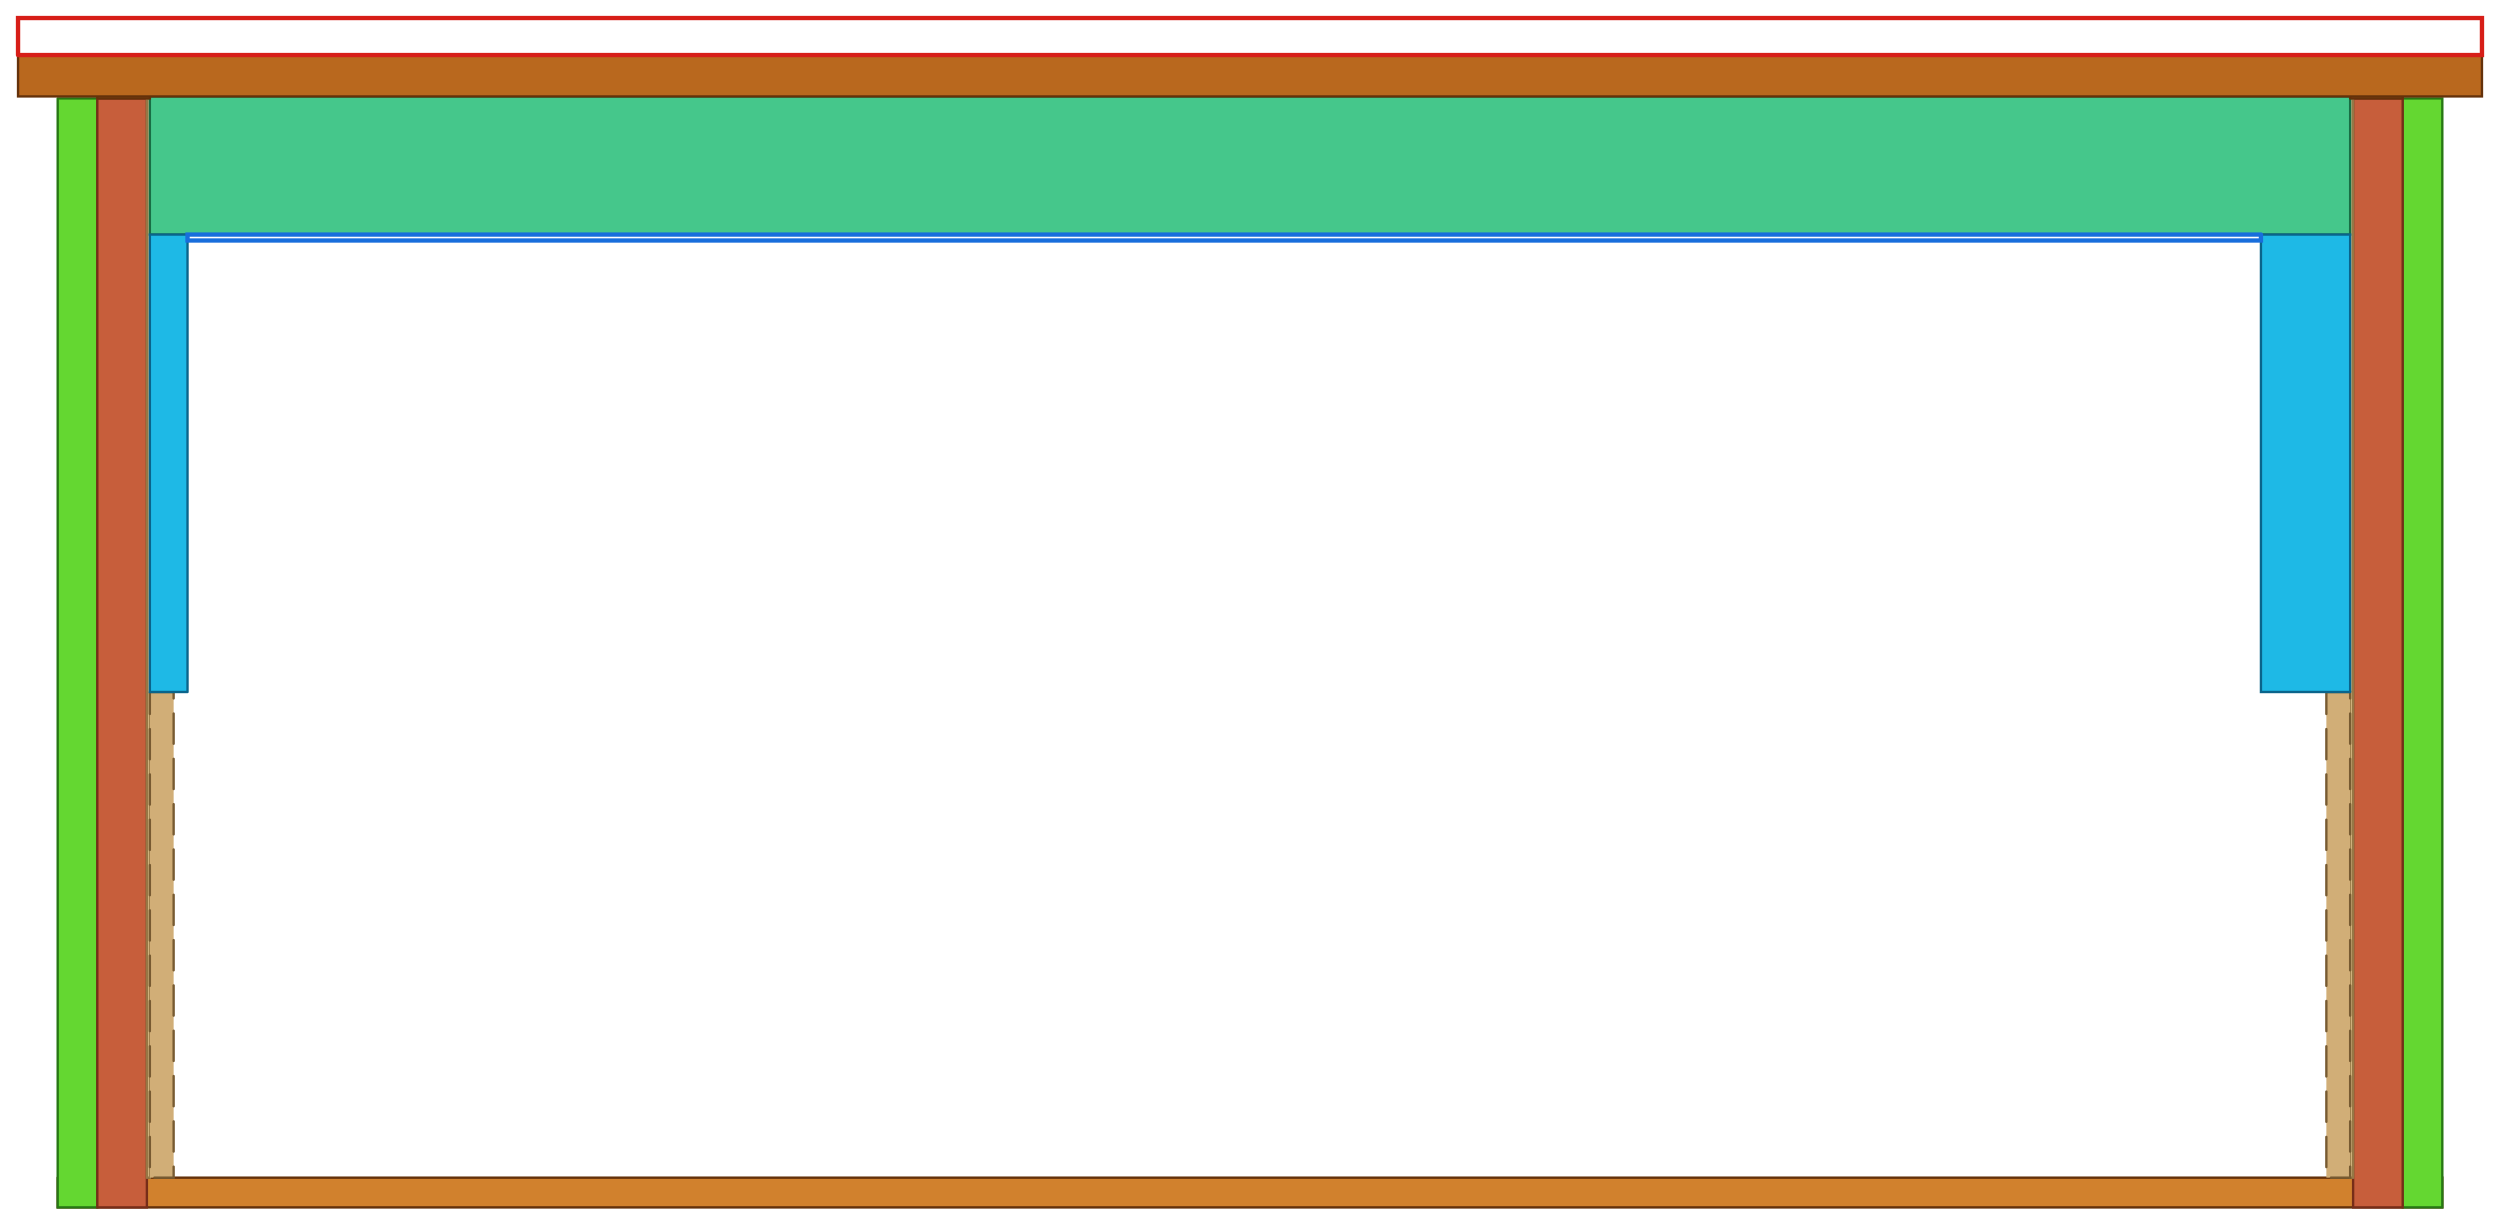
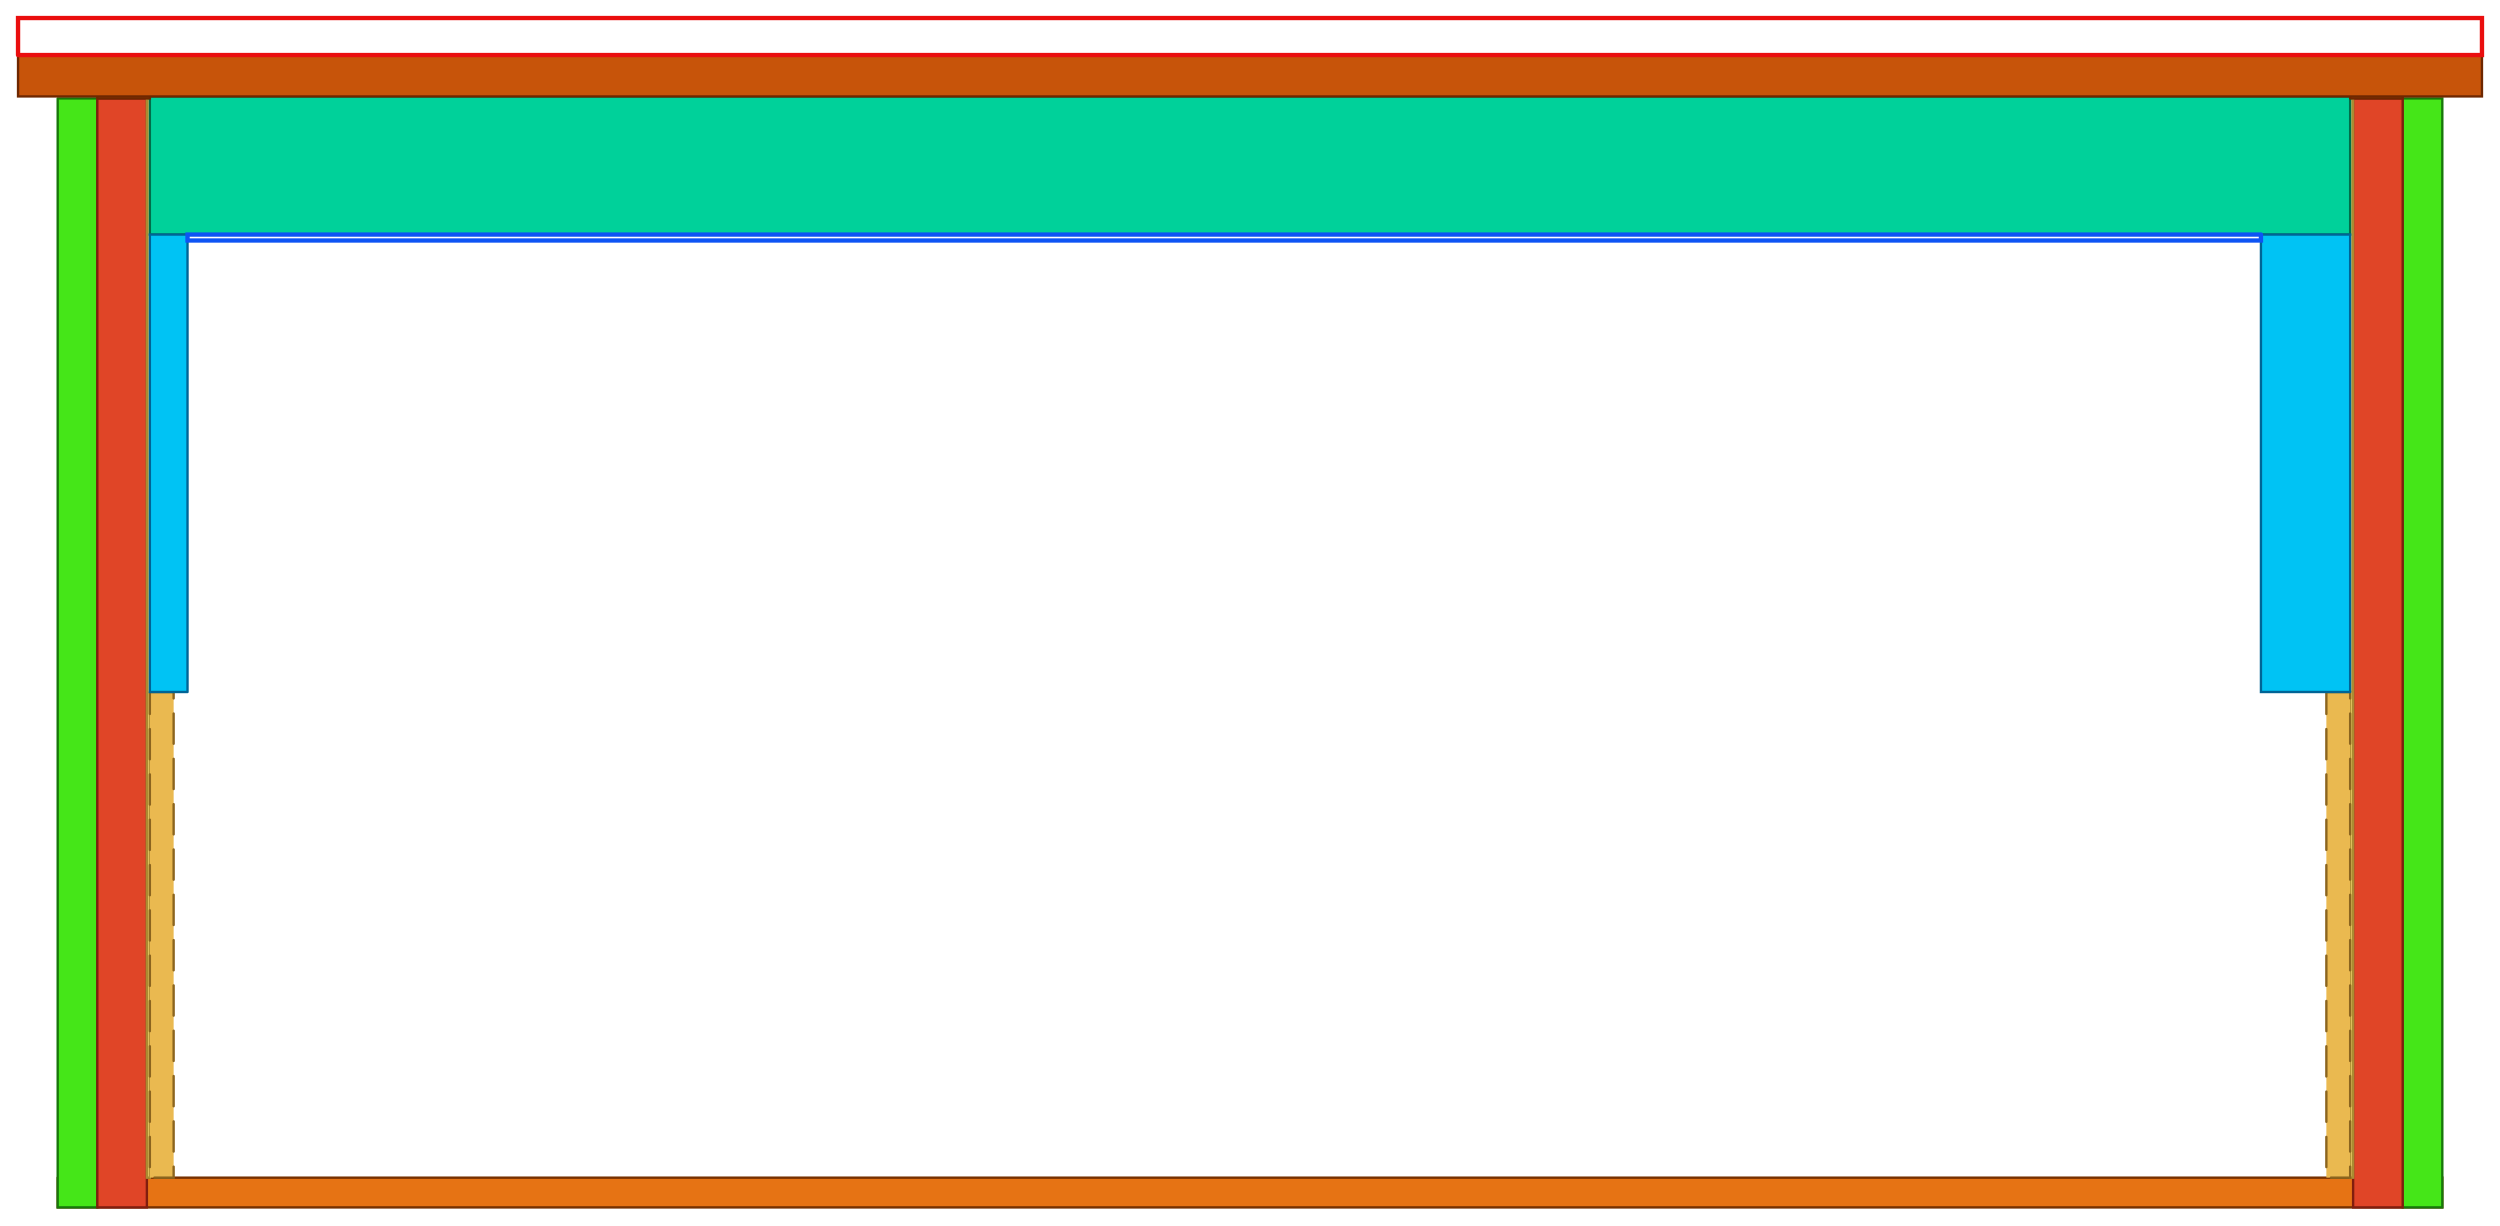
<svg xmlns="http://www.w3.org/2000/svg" width="12612.0mm" height="6182.0mm" viewBox="-756.0 -5941.0 12612.0 6182.0" version="1.1">
  <g transform="scale(1,-1)" stroke-linecap="round">
-     <g fill="rgb(209,129,45)" stroke="rgb(100,49,10)" stroke-width="12.0" id="podlaha">
+     <g fill="rgb(230,115,20)" stroke="rgb(119,49,0)" stroke-width="12.0" id="podlaha">
      <path d="M -465.0,0.0 L 11565.0,0.0 L 11565.0,-150.0 L -465.0,-150.0 L -465.0,0.0" />
    </g>
-     <g fill="rgb(100,215,49)" stroke="rgb(39,119,20)" stroke-width="12.0" id="eps">
+     <g fill="rgb(69,230,24)" stroke="rgb(24,119,10)" stroke-width="12.0" id="eps">
      <path d="M -465.0,5444.592 L -265.0,5444.592 L -265.0,-150.0 L -465.0,-150.0 L -465.0,5444.592" />
      <path d="M 11365.0,5444.592 L 11565.0,5444.592 L 11565.0,-150.0 L 11365.0,-150.0 L 11365.0,5444.592" />
    </g>
-     <g fill="rgb(199,94,59)" stroke="rgb(119,45,24)" stroke-width="12.0" id="zdivo">
+     <g fill="rgb(224,69,39)" stroke="rgb(129,30,14)" stroke-width="12.0" id="zdivo">
      <path d="M -265.0,5444.592 L -15.0,5444.592 L -15.0,-150.0 L -265.0,-150.0 L -265.0,5444.592" />
      <path d="M 11115.0,5444.592 L 11365.0,5444.592 L 11365.0,-150.0 L 11115.0,-150.0 L 11115.0,5444.592" />
    </g>
-     <g fill="rgb(244,215,160)" stroke="rgb(150,119,69)" stroke-width="12.0" id="omitka">
+     <g fill="rgb(255,224,119)" stroke="rgb(170,139,49)" stroke-width="12.0" id="omitka">
      <path d="M -15.0,5444.592 L 0.0,5444.592 L 0.0,0.0 L -15.0,0.0 L -15.0,5444.592" />
      <path d="M 11100.0,5444.592 L 11115.0,5444.592 L 11115.0,0.0 L 11100.0,0.0 L 11100.0,5444.592" />
    </g>
-     <g fill="rgb(69,199,139)" stroke="rgb(24,110,69)" stroke-width="12.0" id="vata">
+     <g fill="rgb(0,209,154)" stroke="rgb(0,110,74)" stroke-width="12.0" id="vata">
      <path d="M 0.0,5454.462 L 11100.0,5454.462 L 11100.0,4757.695 L 0.0,4757.695 L 0.0,5454.462" />
    </g>
-     <g fill="rgb(209,174,119)" stroke="rgb(119,90,49)" stroke-width="12.0" id="pouzdro" stroke-dasharray="152.4 76.2">
+     <g fill="rgb(234,185,80)" stroke="rgb(139,100,30)" stroke-width="12.0" id="pouzdro" stroke-dasharray="152.4 76.2">
      <path d="M 0.0,2450.0 L 120.0,2450.0 L 120.0,0.0 L 0.0,0.0 L 0.0,2450.0" />
      <path d="M 10980.0,2450.0 L 11100.0,2450.0 L 11100.0,0.0 L 10980.0,0.0 L 10980.0,2450.0" />
    </g>
-     <g fill="rgb(185,104,30)" stroke="rgb(100,49,10)" stroke-width="12.0" id="koruna">
+     <g fill="rgb(199,84,10)" stroke="rgb(110,39,0)" stroke-width="12.0" id="koruna">
      <path d="M -265.0,5444.592 L -265.0,5524.592 L 0.0,5524.592 L 0.0,5444.592 L -265.0,5444.592" />
      <path d="M 11100.0,5444.592 L 11100.0,5524.592 L 11365.0,5524.592 L 11365.0,5444.592 L 11100.0,5444.592" />
    </g>
-     <g fill="rgb(185,104,30)" stroke="rgb(100,49,10)" stroke-width="12.0" id="krov">
+     <g fill="rgb(199,84,10)" stroke="rgb(110,39,0)" stroke-width="12.0" id="krov">
      <path d="M -665.0,5663.327 L 11765.0,5663.327 L 11765.0,5454.462 L -665.0,5454.462 L -665.0,5663.327" />
    </g>
-     <g fill="rgb(30,185,230)" stroke="rgb(10,100,139)" stroke-width="12.0" id="predstena">
+     <g fill="rgb(0,195,244)" stroke="rgb(0,100,150)" stroke-width="12.0" id="predstena">
      <path d="M 190.0,2450.0 L 0.0,2450.0 L 0.0,4757.695 L 190.0,4757.695 L 190.0,2450.0" />
      <path d="M 11100.0,2450.0 L 10650.0,2450.0 L 10650.0,4757.695 L 11100.0,4757.695 L 11100.0,2450.0" />
    </g>
-     <g fill="none" stroke="rgb(24,110,220)" stroke-width="22.0" id="podhled">
+     <g fill="none" stroke="rgb(14,84,244)" stroke-width="22.0" id="podhled">
      <path d="M 10650.0,4757.695 L 10650.0,4727.695 L 190.0,4727.695 L 190.0,4757.695 L 10650.0,4757.695" />
    </g>
-     <g fill="none" stroke="rgb(215,30,24)" stroke-width="22.0" id="krytina">
+     <g fill="none" stroke="rgb(234,14,14)" stroke-width="22.0" id="krytina">
      <path d="M -665.0,5663.327 L -665.0,5850.0 L 11765.0,5850.0 L 11765.0,5663.327 L -665.0,5663.327" />
    </g>
  </g>
</svg>
